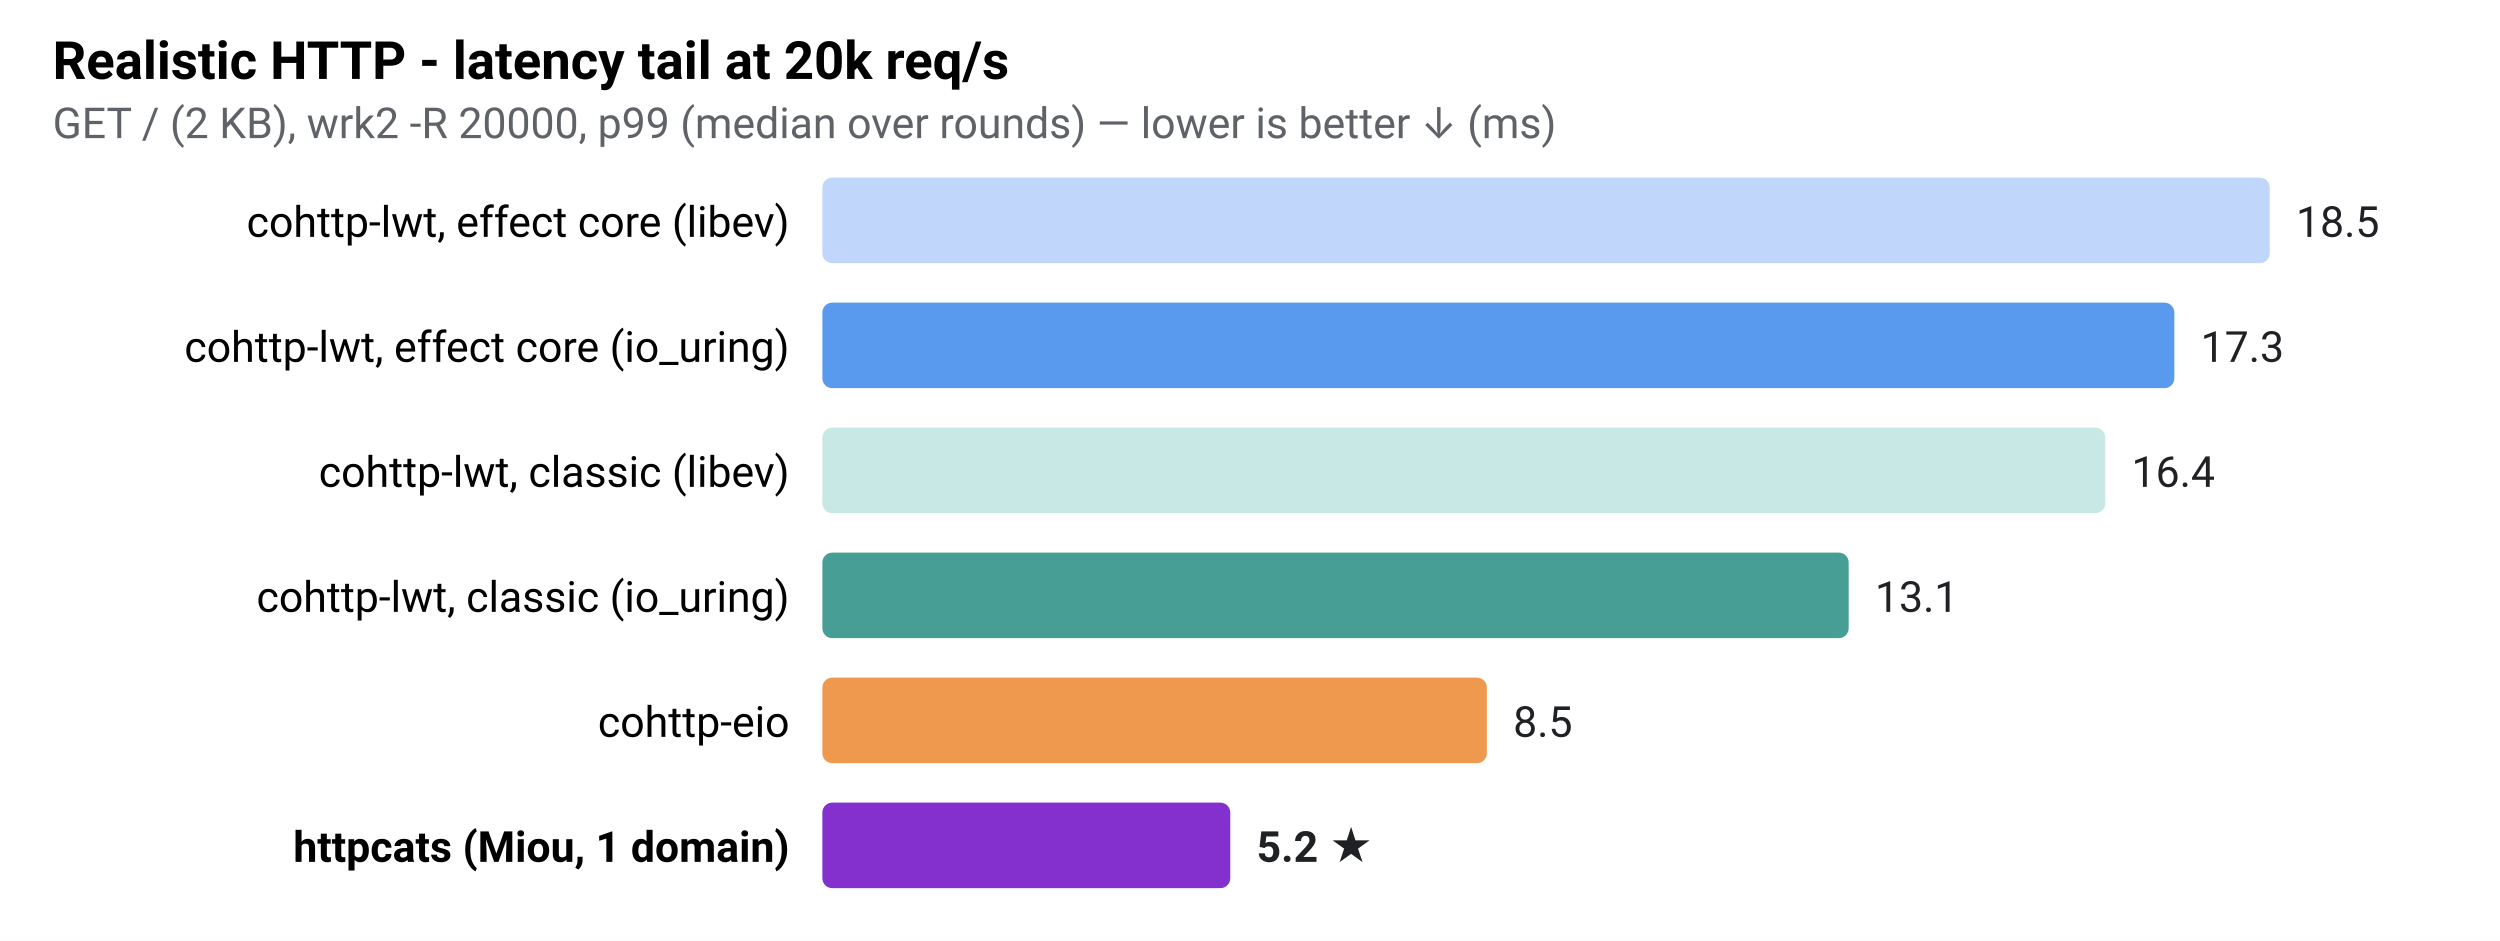
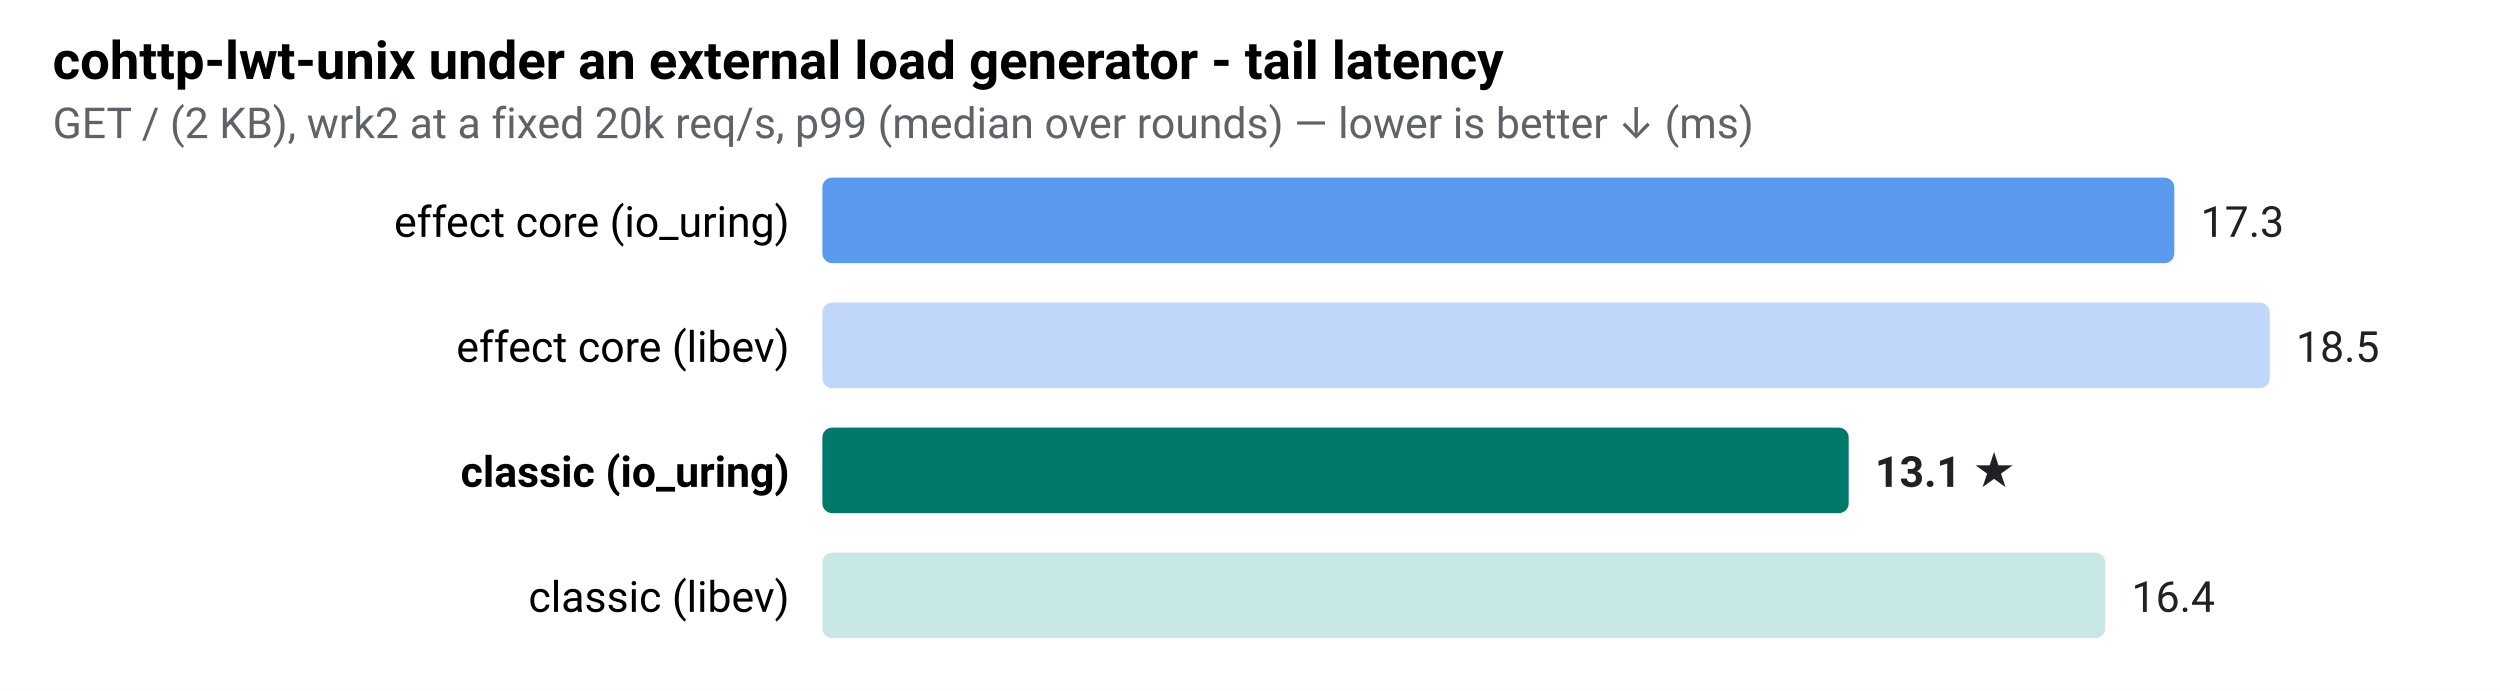
- <svg xmlns="http://www.w3.org/2000/svg" width="760" height="286" font-family="-apple-system,Segoe UI,Roboto,sans-serif" font-size="13">
-   <rect width="760" height="286" fill="white" />
-   <text x="16" y="24" font-size="16" font-weight="700">Realistic HTTP - latency tail at 20k req/s</text>
-   <text x="16" y="42" fill="#5f6368">GET / (2 KB), wrk2 -R 20000, p99 (median over rounds) — lower is better ↓ (ms)</text>
-   <text x="240" y="72" text-anchor="end">cohttp-lwt, effect core (libev)</text>
-   <rect x="250" y="54" width="440" height="26" rx="3" fill="#a8c7fa" opacity="0.72" />
-   <text x="698" y="72" fill="#202124">18.5</text>
-   <text x="240" y="110" text-anchor="end">cohttp-lwt, effect core (io_uring)</text>
-   <rect x="250" y="92" width="411" height="26" rx="3" fill="#1a73e8" opacity="0.72" />
-   <text x="669" y="110" fill="#202124">17.3</text>
-   <text x="240" y="148" text-anchor="end">cohttp-lwt, classic (libev)</text>
-   <rect x="250" y="130" width="390" height="26" rx="3" fill="#b2dfdb" opacity="0.72" />
-   <text x="648" y="148" fill="#202124">16.4</text>
-   <text x="240" y="186" text-anchor="end">cohttp-lwt, classic (io_uring)</text>
-   <rect x="250" y="168" width="312" height="26" rx="3" fill="#00796b" opacity="0.72" />
-   <text x="570" y="186" fill="#202124">13.1</text>
-   <text x="240" y="224" text-anchor="end">cohttp-eio</text>
-   <rect x="250" y="206" width="202" height="26" rx="3" fill="#e8710a" opacity="0.72" />
-   <text x="460" y="224" fill="#202124">8.5</text>
-   <text x="240" y="262" text-anchor="end" font-weight="700">httpcats (Miou, 1 domain)</text>
-   <rect x="250" y="244" width="124" height="26" rx="3" fill="#8430ce" />
-   <text x="382" y="262" fill="#202124" font-weight="700">5.2 ★</text>
+ <svg xmlns="http://www.w3.org/2000/svg" width="760" height="210" font-family="-apple-system,Segoe UI,Roboto,sans-serif" font-size="13">
+   <rect width="760" height="210" fill="white" />
+   <text x="16" y="24" font-size="16" font-weight="700">cohttp-lwt-unix under an external load generator - tail latency</text>
+   <text x="16" y="42" fill="#5f6368">GET / (2 KB), wrk2 at a fixed 20k req/s, p99 (median over rounds) — lower is better ↓ (ms)</text>
+   <text x="240" y="72" text-anchor="end">effect core (io_uring)</text>
+   <rect x="250" y="54" width="411" height="26" rx="3" fill="#1a73e8" opacity="0.72" />
+   <text x="669" y="72" fill="#202124">17.3</text>
+   <text x="240" y="110" text-anchor="end">effect core (libev)</text>
+   <rect x="250" y="92" width="440" height="26" rx="3" fill="#a8c7fa" opacity="0.72" />
+   <text x="698" y="110" fill="#202124">18.5</text>
+   <text x="240" y="148" text-anchor="end" font-weight="700">classic (io_uring)</text>
+   <rect x="250" y="130" width="312" height="26" rx="3" fill="#00796b" />
+   <text x="570" y="148" fill="#202124" font-weight="700">13.1 ★</text>
+   <text x="240" y="186" text-anchor="end">classic (libev)</text>
+   <rect x="250" y="168" width="390" height="26" rx="3" fill="#b2dfdb" opacity="0.72" />
+   <text x="648" y="186" fill="#202124">16.4</text>
</svg>
